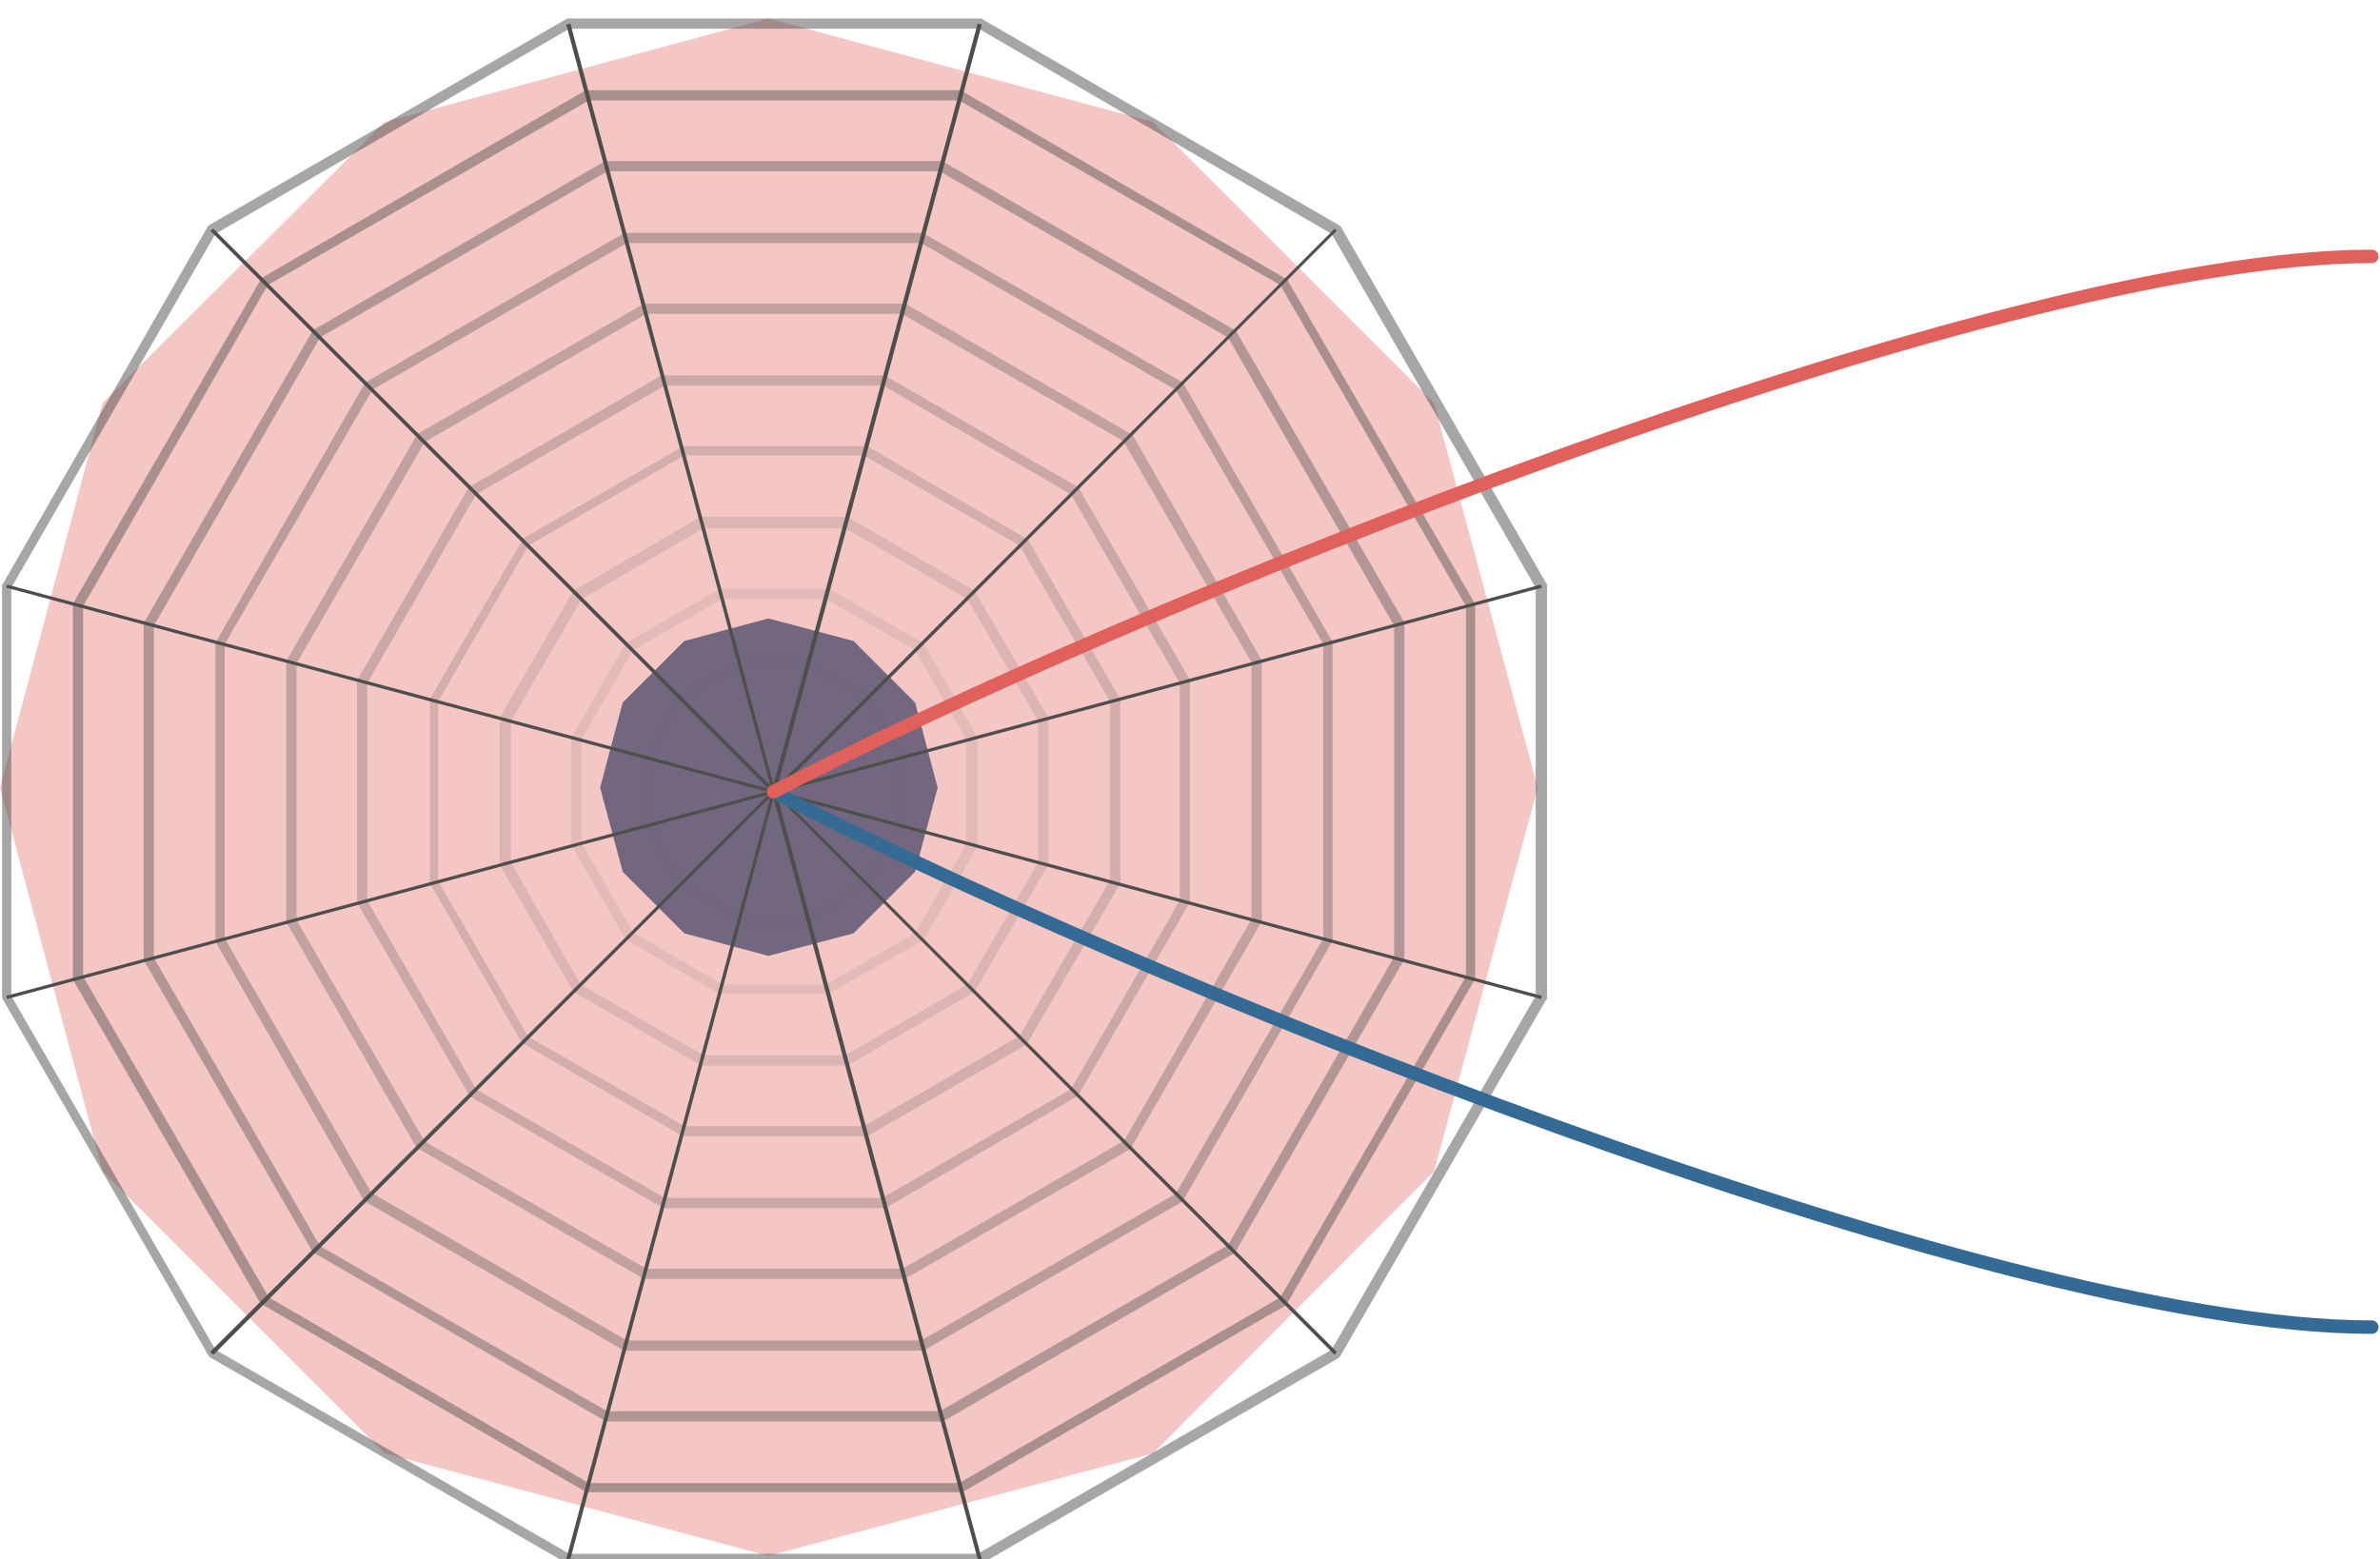
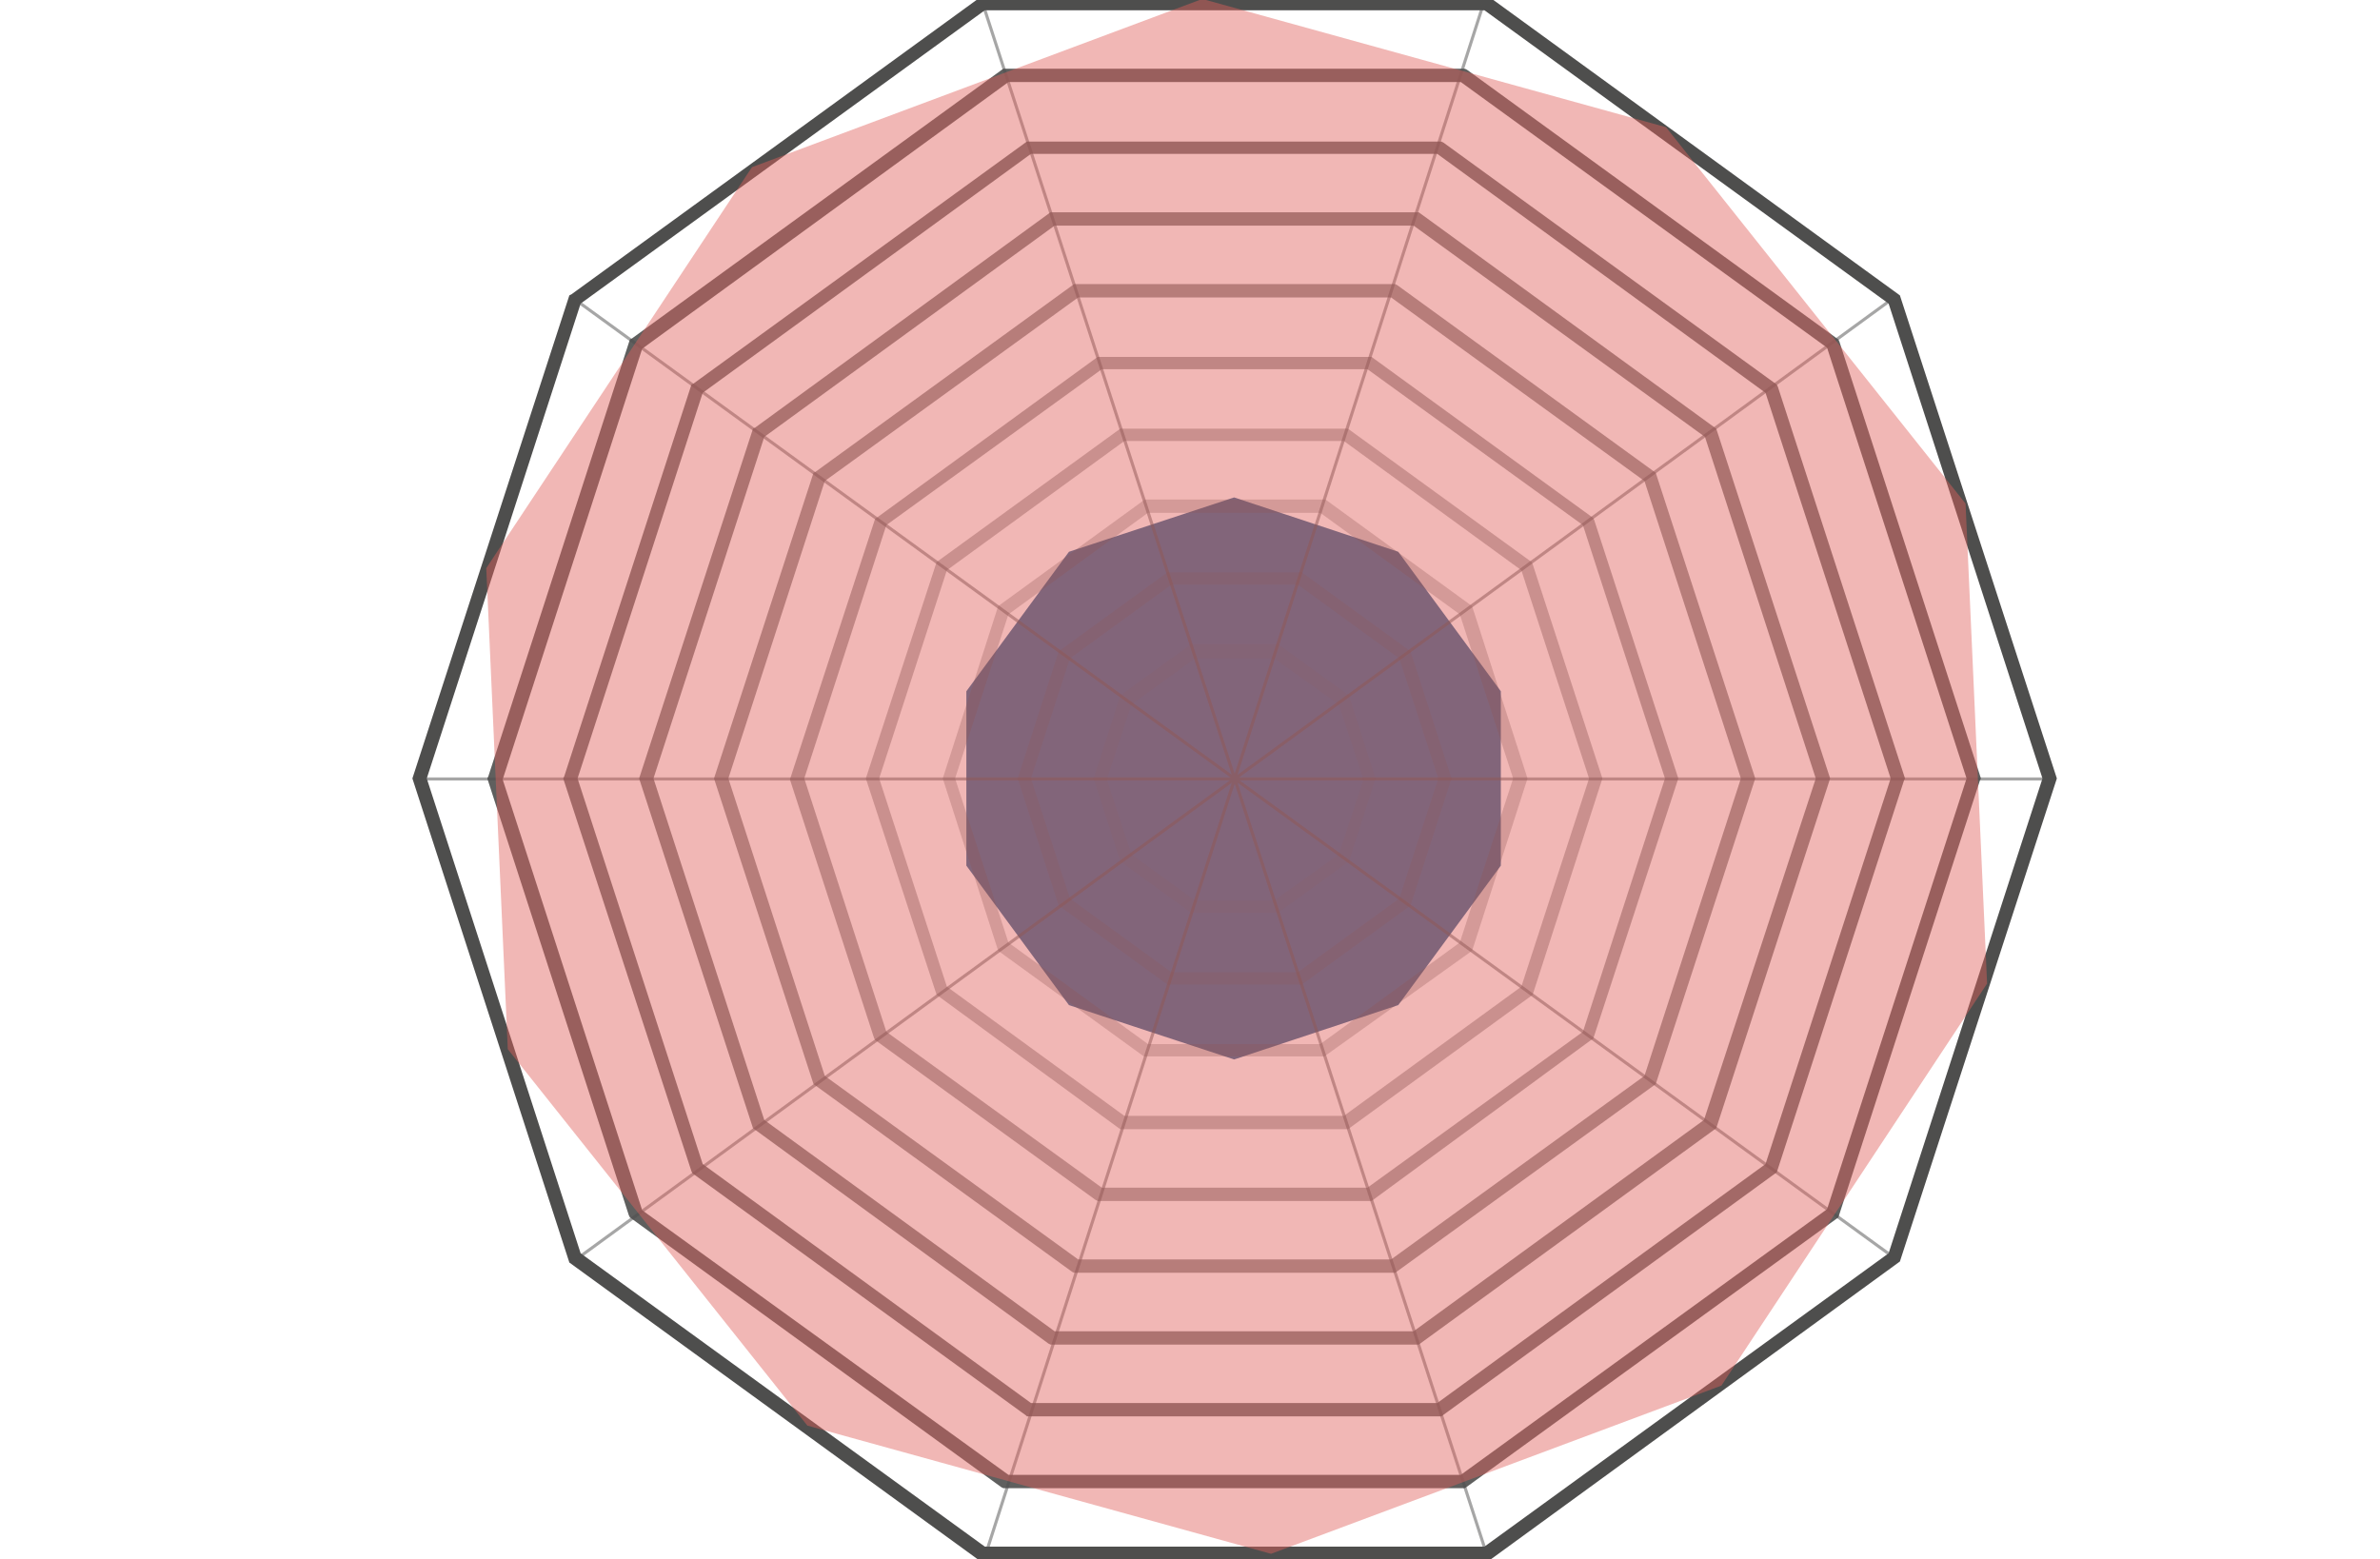
- <svg xmlns="http://www.w3.org/2000/svg" version="1.1" id="camembert" x="0px" y="0px" viewBox="0 0 232 152" enable-background="new 0 0 232 152" xml:space="preserve">
-   <polygon id="Rond_x5F_Bleu" fill="#356A94" points="89.2,68.5 83.2,62.5 74.9,60.3 66.7,62.5 60.7,68.5 58.5,76.8 60.7,85 66.7,91   74.9,93.2 83.2,91 89.2,85 91.4,76.8 " />
-   <polygon id="Rond_x5F_rouge" opacity="0.36" fill="#E0605B" points="139.8,39.3 112.4,11.9 74.9,1.8 37.5,11.9 10,39.3 0,76.8   10,114.2 37.5,141.7 74.9,151.7 112.4,141.7 139.8,114.2 149.9,76.8 " />
-   <g id="Toile_arraigné" opacity="0.5">
-     <path opacity="0.1" fill="#4E4E4D" d="M78.9,90H72l-6-3.4l-3.4-6v-6.9l3.4-6l6-3.4h6.9l6,3.4l3.4,6v6.9l-3.4,6L78.9,90z M72.3,89   h6.3l5.5-3.2l3.2-5.5V74l-3.2-5.5l-5.5-3.2h-6.3l-5.5,3.2L63.6,74v6.3l3.2,5.5L72.3,89z" />
-     <path opacity="0.2" fill="#4E4E4D" d="M80.7,96.9H70.1L61,91.6l-5.3-9.2V71.9l5.3-9.2l9.2-5.3h10.6l9.2,5.3l5.3,9.2v10.6l-5.3,9.2   L80.7,96.9z M70.4,96h10.1l8.7-5l5-8.7V72.1l-5-8.7l-8.7-5H70.4l-8.7,5l-5,8.7v10.1l5,8.7L70.4,96z" />
-     <path opacity="0.3" fill="#4E4E4D" d="M82.6,103.9H68.3l-0.1-0.1l-12.3-7.1l-7.2-12.4V70l7.2-12.4l12.4-7.2h14.3L95,57.6l7.2,12.4   v14.3L95,96.7L82.6,103.9z M68.6,102.9h13.8L94.3,96l6.9-11.9V70.3l-6.9-11.9l-11.9-6.9H68.6l-11.9,6.9l-6.9,11.9v13.8L56.6,96   L68.6,102.9z" />
-     <path opacity="0.4" fill="#4E4E4D" d="M84.5,110.8h-18l-0.1-0.1l-15.5-9l-9-15.6v-18l0.1-0.1l9-15.5l15.6-9h18l0.1,0.1l15.5,9   l9,15.6v18l-0.1,0.1l-9,15.5l-0.1,0.1L84.5,110.8z M66.7,109.8h17.5l15.2-8.8l8.8-15.2V68.4l-8.8-15.2l-15.2-8.8H66.7l-15.2,8.8   l-8.8,15.2v17.5l8.8,15.2L66.7,109.8z" />
-     <path opacity="0.5" fill="#4E4E4D" d="M86.3,117.8H64.6l-0.1-0.1l-18.7-10.8L34.8,88V66.3l0.1-0.1l10.8-18.7l18.8-10.9h21.8   l0.1,0.1l18.7,10.8L116,66.3V88l-0.1,0.1l-10.8,18.7l-0.1,0.1L86.3,117.8z M64.8,116.8h21.2l18.4-10.6l10.6-18.4V66.6l-10.6-18.4   L86.1,37.6H64.8L46.4,48.2L35.8,66.6v21.2l10.6,18.4L64.8,116.8z" />
-     <path opacity="0.6" fill="#4E4E4D" d="M88.2,124.7H62.7l-0.1-0.1l-22-12.7L27.9,89.9V64.4l0.1-0.1l12.7-22l22.1-12.7h25.5l0.1,0.1   l22,12.7L123,64.4v25.5l-0.1,0.1l-12.7,22l-0.1,0.1L88.2,124.7z M63,123.7h25l21.6-12.5L122,89.6v-25l-12.5-21.6L87.9,30.6H63   L41.4,43.1L28.9,64.7v25l12.5,21.6L63,123.7z" />
-     <path opacity="0.7" fill="#4E4E4D" d="M90,131.7H60.8l-0.1-0.1l-25.2-14.5L21,91.8V62.6l0.1-0.1l14.5-25.2l25.3-14.6H90l0.1,0.1   l25.2,14.5l14.6,25.3v29.2l-0.1,0.1l-14.5,25.2l-0.1,0.1L90,131.7z M61.1,130.7h28.7l24.8-14.3L129,91.5V62.8L114.6,38L89.8,23.7   H61.1L36.3,38L21.9,62.8v28.7l14.3,24.8L61.1,130.7z" />
-     <path opacity="0.8" fill="#4E4E4D" d="M91.9,138.6H59l-0.1-0.1l-28.4-16.4L14,93.6V60.7l0.1-0.1l16.4-28.4L59,15.7h32.9l0.1,0.1   l28.4,16.4l0.1,0.1l16.4,28.4v32.9l-0.1,0.1l-16.4,28.4l-0.1,0.1L91.9,138.6z M59.2,137.6h32.4l28.1-16.2l16.2-28.1V61l-16.2-28.1   L91.6,16.7H59.2L31.2,32.9L15,61v32.4l16.2,28.1L59.2,137.6z" />
-     <path opacity="0.9" fill="#4E4E4D" d="M93.8,145.5H57.1l-0.1-0.1l-31.6-18.3L7.1,95.5V58.8l0.1-0.1l18.3-31.6L57.1,8.8h36.6   l0.1,0.1l31.6,18.3l0.1,0.1l18.3,31.6v36.6l-0.1,0.1l-18.3,31.6l-0.1,0.1L93.8,145.5z M57.4,144.6h36.1l31.3-18.1l18.1-31.3V59.1   l-18.1-31.3L93.5,9.8H57.4L26.1,27.8L8.1,59.1v36.1l18.1,31.3L57.4,144.6z" />
-     <path fill="#4E4E4D" d="M95.6,152.5H55.3l-0.1-0.1l-34.8-20.1l-20.2-35V57l0.1-0.1L20.3,22l35-20.2h40.4l0.1,0.1L130.6,22l0.1,0.1   L150.8,57v40.4l-0.1,0.1l-20.1,34.8l-0.1,0.1L95.6,152.5z M55.5,151.5h39.8l34.5-19.9l19.9-34.5V57.3l-19.9-34.5L95.4,2.8H55.5   L21,22.8L1.1,57.3v39.8L21,131.6L55.5,151.5z" />
+ <svg xmlns="http://www.w3.org/2000/svg" version="1.1" id="camembert_1_" x="0px" y="0px" viewBox="0 0 232 152" style="enable-background:new 0 0 232 152;" xml:space="preserve">
+   <style type="text/css">
+ 	.st0{fill:#356A94;}
+ 	.st1{fill:#4E4E4D;}
+ 	.st2{opacity:0.9;fill:#4E4E4D;}
+ 	.st3{opacity:0.8;fill:#4E4E4D;}
+ 	.st4{opacity:0.7;fill:#4E4E4D;}
+ 	.st5{opacity:0.6;fill:#4E4E4D;}
+ 	.st6{opacity:0.5;fill:#4E4E4D;}
+ 	.st7{opacity:0.4;fill:#4E4E4D;}
+ 	.st8{opacity:0.3;fill:#4E4E4D;}
+ 	.st9{opacity:0.2;fill:#4E4E4D;}
+ 	.st10{opacity:0.1;fill:#4E4E4D;}
+ 	.st11{opacity:0.5;}
+ 	.st12{opacity:0.45;fill:#E0605B;}
+ </style>
+   <polygon id="Rond_x5F_Bleu_1_" class="st0" points="146.3,67.4 136.3,53.8 120.3,48.5 104.2,53.8 94.2,67.4 94.2,84.4 104.2,98   120.3,103.3 136.3,98 146.3,84.4 " />
+   <g id="Toile_arraigné_1_">
+     <path class="st1" d="M145.1,152.2H95.6l-0.2-0.1l-39.9-29L40.2,75.9l15.3-47.1l0.2-0.1l39.9-29h49.5l0.2,0.1l39.9,29l15.3,47.1   L185.2,123L145.1,152.2z M96,150.8h48.7l39.4-28.6l15-46.3l-15-46.3L144.7,1H96L56.6,29.6l-15,46.3l15,46.3L96,150.8z" />
+     <path class="st2" d="M142.8,145.1h-45l-0.2-0.1l-36.2-26.3l-0.1-0.2L47.5,75.9l0.1-0.2l13.8-42.6l0.2-0.1L97.8,6.7h45l0.2,0.1   l36.2,26.3l0.1,0.2l13.8,42.6l-0.1,0.2l-13.8,42.6L142.8,145.1z M98.3,143.8h44.1l35.7-25.9l13.6-42l-13.6-42L142.4,8H98.3L62.6,34   l-13.6,42l13.6,42L98.3,143.8z" />
+     <path class="st3" d="M140.5,138.1h-40.4L100,138l-32.5-23.6l-0.1-0.2L54.9,75.9l0.1-0.2l12.4-38.2l0.2-0.1l32.5-23.6h40.4l0.2,0.1   l32.5,23.6l0.1,0.2l12.4,38.2l-0.1,0.2l-12.4,38.2L140.5,138.1z M100.5,136.8h39.6l32-23.3l12.2-37.6l-12.2-37.6l-32-23.3h-39.6   l-32,23.3L56.3,75.9l12.2,37.6L100.5,136.8z" />
+     <path class="st4" d="M138.3,131.1h-35.9l-0.2-0.1l-28.8-21L62.3,75.9l11.1-34.1l0.2-0.1l28.8-21h35.9l29,21.1l11.1,34.1L167.3,110   L138.3,131.1z M102.8,129.8h35l28.3-20.6L177,75.9l-10.8-33.3L137.8,22h-35L74.5,42.6L63.7,75.9l10.8,33.3L102.8,129.8z" />
+     <path class="st5" d="M136,124.1h-31.3l-0.2-0.1l-25.2-18.3l-9.7-29.8l9.7-29.8l0.2-0.1l25.2-18.3H136l0.2,0.1l25.2,18.3l9.7,29.8   l-9.7,29.8L136,124.1z M105.1,122.8h30.5l24.7-17.9l9.4-29l-9.4-29L135.6,29h-30.5L80.4,46.9l-9.4,29l9.4,29L105.1,122.8z" />
+     <path class="st6" d="M133.7,117.1H107l-0.2-0.1l-21.5-15.6l-0.1-0.2l-8.2-25.2l8.3-25.4L107,34.8h26.7l21.6,15.7l0.1,0.2l8.2,25.2   l-8.3,25.4l-0.2,0.1L133.7,117.1z M107.4,115.8h25.9l21-15.2l8-24.7l-8-24.7l-21-15.2h-25.9l-21,15.2l-8,24.7l8,24.7L107.4,115.8z" />
+     <path class="st7" d="M131.4,110.1h-22.2L91.3,97l-6.9-21.1l6.9-21.1l17.9-13h22.2l17.9,13l0.1,0.2l6.8,20.9L149.4,97L131.4,110.1z    M109.6,108.8H131l17.3-12.6l6.6-20.3l-6.6-20.3L131,43h-21.4L92.3,55.6l-6.6,20.3l6.6,20.3L109.6,108.8z" />
+     <path class="st8" d="M129.1,103h-17.6L97.3,92.7l-5.4-16.8l5.4-16.8l14.3-10.4h17.6l14.3,10.4l5.4,16.8l-5.4,16.8L129.1,103z    M111.9,101.8h16.8l13.6-9.9l5.2-16l-5.2-16L128.7,50h-16.8l-13.6,9.9l-5.2,16l5.2,16L111.9,101.8z" />
+     <path class="st9" d="M126.9,96h-13.1l-10.6-7.7l-4-12.4l4-12.4l10.6-7.7h13.1l10.6,7.7l4,12.4l-4,12.4L126.9,96z M114.2,94.8h12.3   l9.9-7.2l3.8-11.7l-3.8-11.7l-9.9-7.2h-12.3l-9.9,7.2l-3.8,11.7l3.8,11.7L114.2,94.8z" />
+     <path class="st10" d="M124.6,89h-8.5l-6.9-5l-2.6-8.1l2.6-8.1l6.9-5h8.5l6.9,5l2.6,8.1l-2.6,8.1L124.6,89z M116.5,87.8h7.7l6.3-4.5   l2.4-7.3l-2.4-7.3l-6.3-4.5h-7.7l-6.2,4.5l-2.4,7.3l2.4,7.3L116.5,87.8z" />
  </g>
-   <polygon id="Toile_x5F_dessus" fill="#4E4E4D" points="150.3,57.3 150.2,57 76,76.9 130.3,22.5 130.1,22.3 75.8,76.6 95.7,2.4   95.3,2.3 75.4,76.5 55.6,2.3 55.2,2.4 75.1,76.6 20.8,22.3 20.5,22.5 74.9,76.9 0.7,57 0.6,57.3 74.8,77.2 0.6,97.1 0.7,97.4   74.9,77.5 20.5,131.8 20.8,132.1 75.1,77.7 55.2,152 55.6,152 75.4,77.8 95.3,152 95.7,152 75.8,77.7 130.1,132.1 130.3,131.8   76,77.5 150.2,97.4 150.3,97.1 76.1,77.2 " />
-   <path id="Trace_x5F_bleu" fill="none" stroke="#356A94" stroke-width="1.313" stroke-linecap="round" stroke-miterlimit="10" d="  M75.4,77.2c33.2,17.4,118.3,52.2,155.8,52.2h0" />
-   <path id="Trace_x5F_rouge" fill="none" stroke="#E0605B" stroke-width="1.313" stroke-linecap="round" stroke-miterlimit="10" d="  M75.4,77.2C108.6,59.8,193.8,25,231.2,25h0" />
+   <g id="Toile_x5F_dessus_1_" class="st11">
+     <rect x="120.2" y="-3.5" transform="matrix(0.9511 -0.309 0.309 0.9511 -17.5726 40.9006)" class="st1" width="0.3" height="158.9" />
+     <rect x="40.9" y="75.8" transform="matrix(0.8077 -0.5896 0.5896 0.8077 -21.6253 85.5438)" class="st1" width="158.9" height="0.3" />
+     <rect x="40.9" y="75.8" class="st1" width="158.9" height="0.3" />
+     <rect x="40.9" y="75.8" transform="matrix(0.3056 -0.9522 0.9522 0.3056 11.263 167.2944)" class="st1" width="158.9" height="0.3" />
+     <rect x="120.2" y="-3.5" transform="matrix(0.5878 -0.809 0.809 0.5878 -11.8217 128.6488)" class="st1" width="0.3" height="158.9" />
+   </g>
+   <polygon id="Rond_x5F_rouge" class="st12" points="191.6,49.1 162.4,12.4 117.2,-0.1 73.3,16.3 47.4,55.4 49.5,102.3 78.7,139   123.9,151.5 167.8,135.1 193.7,95.9 " />
</svg>
